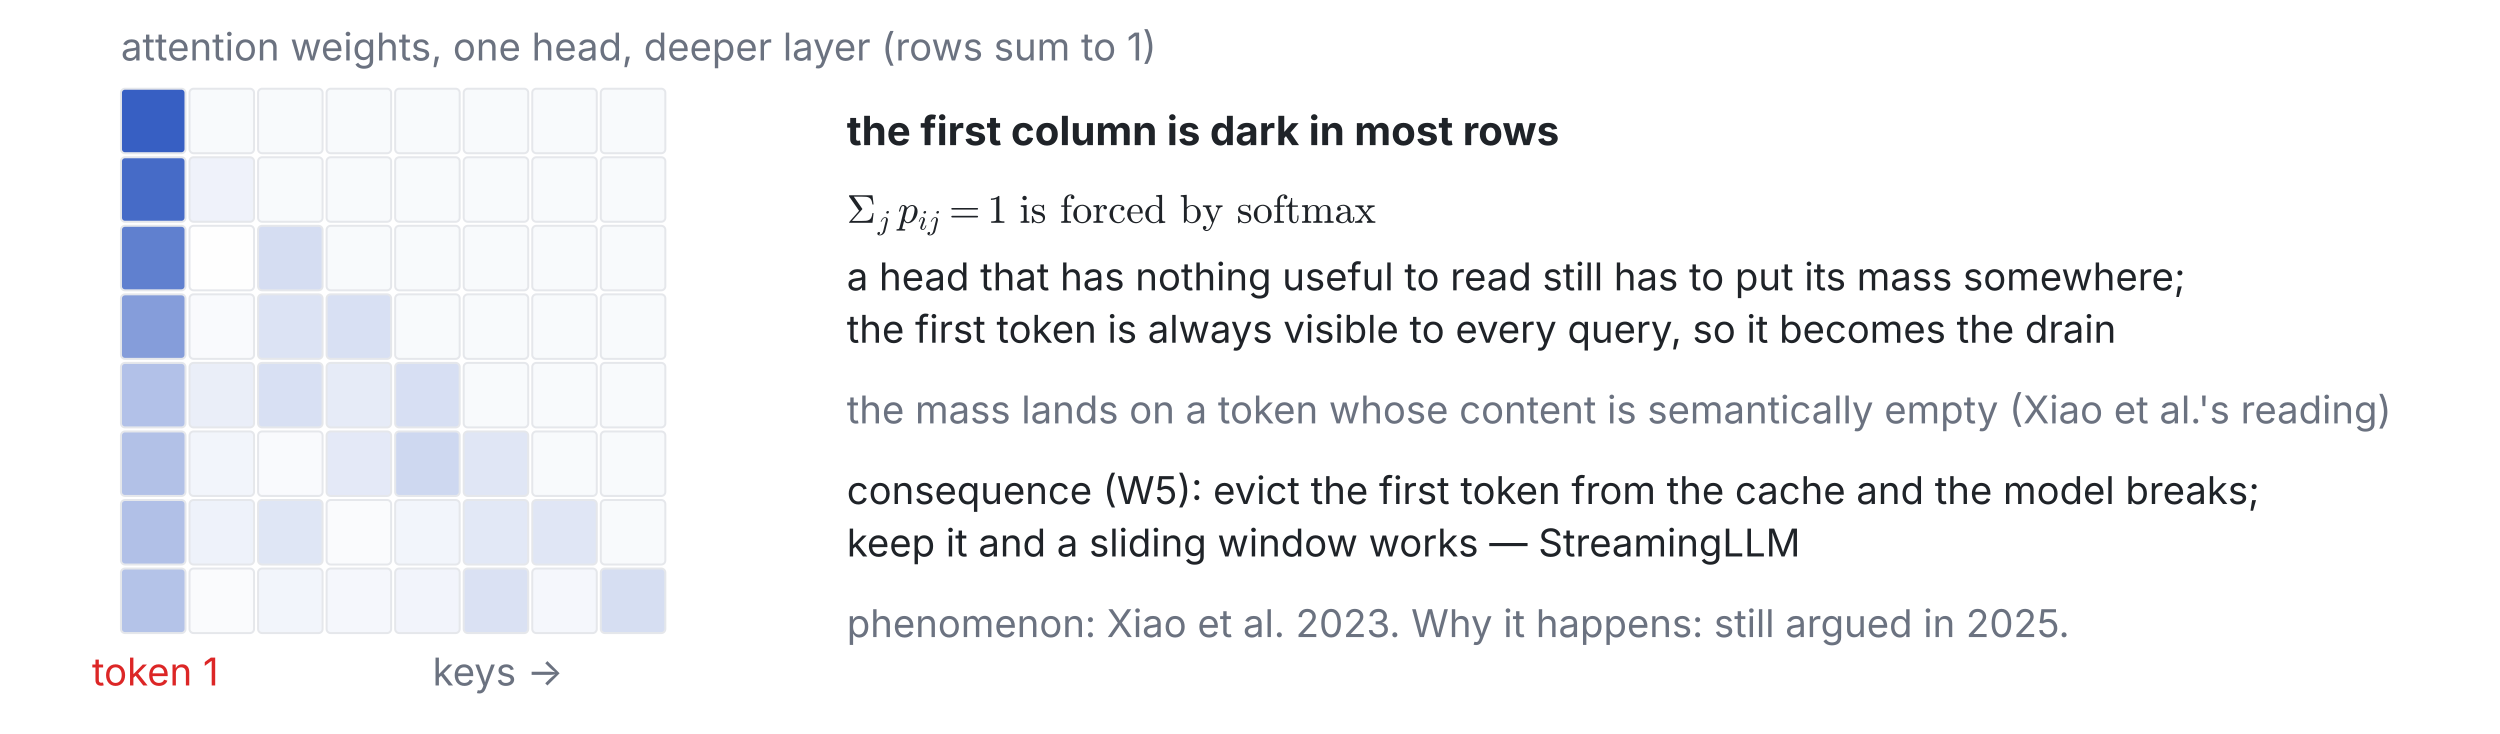
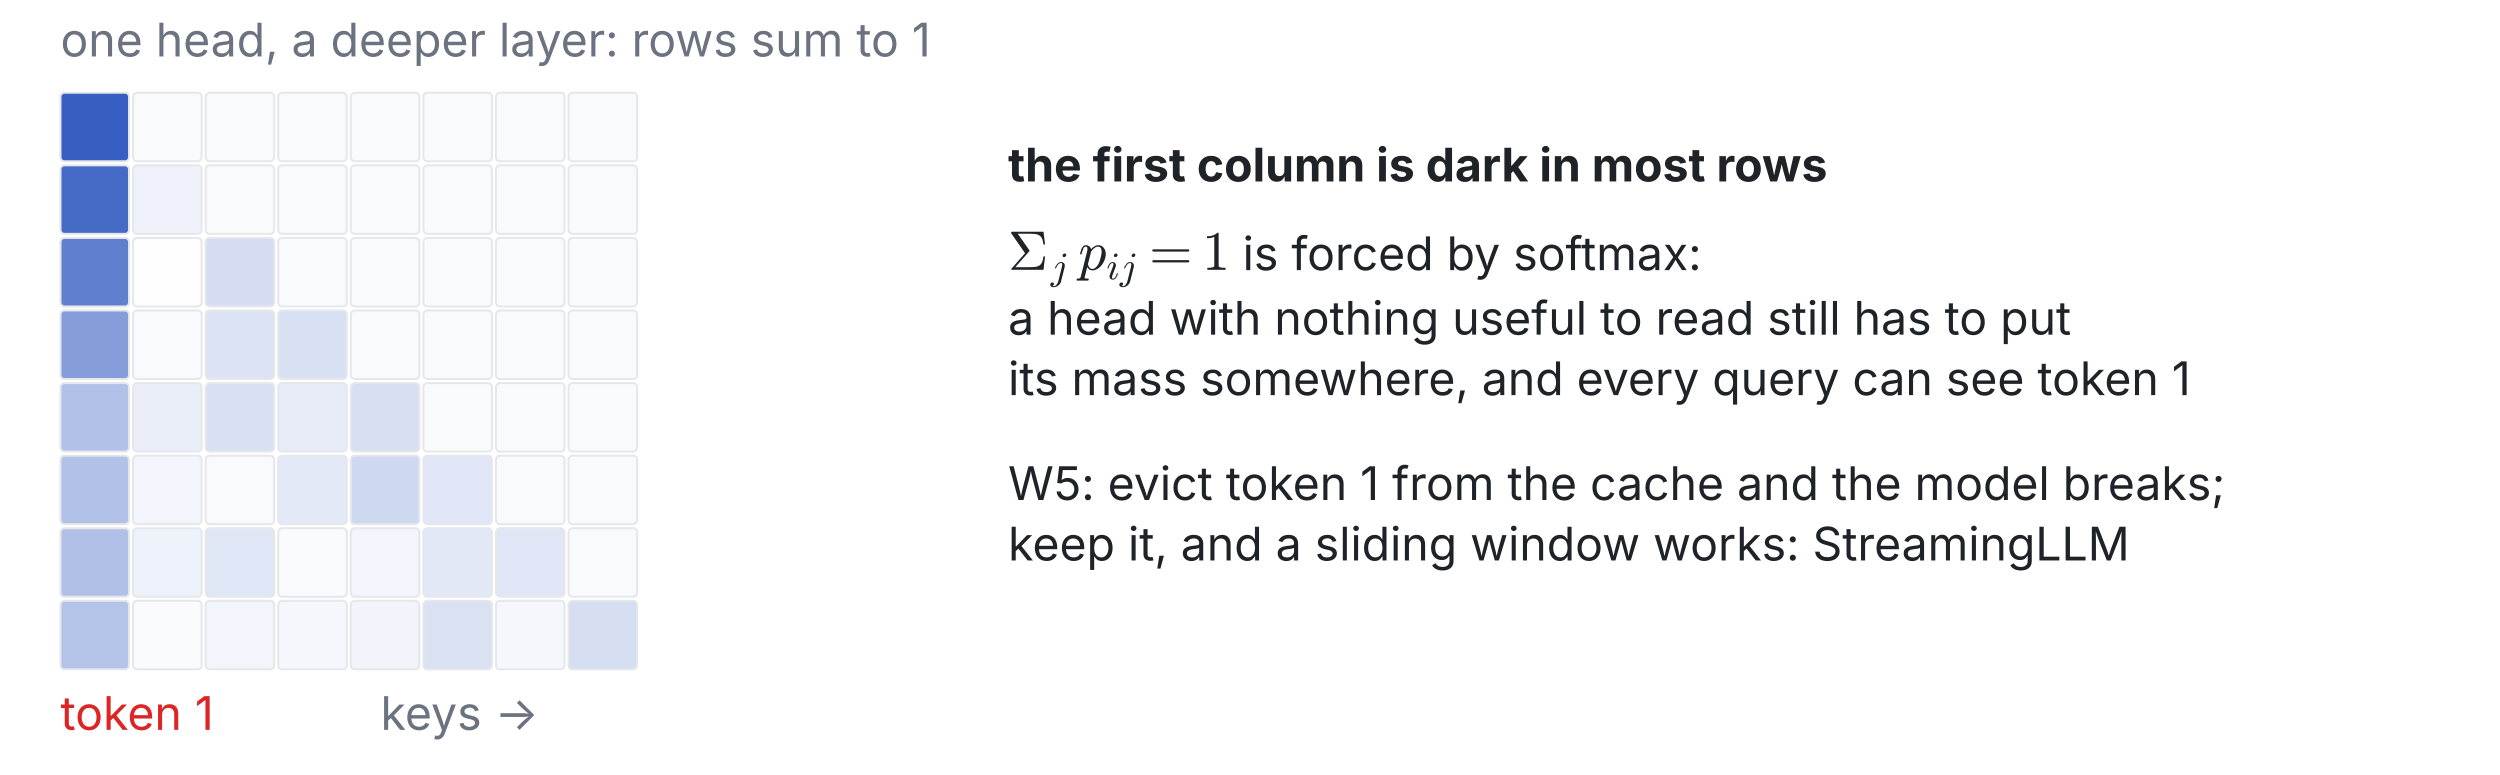
- <svg xmlns="http://www.w3.org/2000/svg" xmlns:xlink="http://www.w3.org/1999/xlink" viewBox="0 0 1240 364" width="100%" font-family="-apple-system,BlinkMacSystemFont,Segoe UI,Helvetica Neue,PingFang TC,Noto Sans TC,sans-serif">
+ <svg xmlns="http://www.w3.org/2000/svg" xmlns:xlink="http://www.w3.org/1999/xlink" viewBox="0 0 1240 384" width="100%" font-family="-apple-system,BlinkMacSystemFont,Segoe UI,Helvetica Neue,PingFang TC,Noto Sans TC,sans-serif">
  <defs>
    <marker id="ah-sink" viewBox="0 0 10 10" refX="9" refY="5" markerWidth="7" markerHeight="7" orient="auto-start-reverse">
      <path d="M0,0 L10,5 L0,10 z" fill="#6b7280" />
    </marker>
  </defs>
-   <text x="60" y="30" font-size="19" fill="#6b7280" text-anchor="start" font-weight="400">attention weights, one head, deeper layer (rows sum to 1)</text>
-   <rect x="60" y="44" width="32" height="32" rx="2" fill="rgb(55,95,195)" stroke="#e5e7eb" stroke-width="1" />
-   <rect x="94" y="44" width="32" height="32" rx="2" fill="#f8fafc" stroke="#e5e7eb" stroke-width="1" />
-   <rect x="128" y="44" width="32" height="32" rx="2" fill="#f8fafc" stroke="#e5e7eb" stroke-width="1" />
-   <rect x="162" y="44" width="32" height="32" rx="2" fill="#f8fafc" stroke="#e5e7eb" stroke-width="1" />
-   <rect x="196" y="44" width="32" height="32" rx="2" fill="#f8fafc" stroke="#e5e7eb" stroke-width="1" />
-   <rect x="230" y="44" width="32" height="32" rx="2" fill="#f8fafc" stroke="#e5e7eb" stroke-width="1" />
-   <rect x="264" y="44" width="32" height="32" rx="2" fill="#f8fafc" stroke="#e5e7eb" stroke-width="1" />
-   <rect x="298" y="44" width="32" height="32" rx="2" fill="#f8fafc" stroke="#e5e7eb" stroke-width="1" />
-   <rect x="60" y="78" width="32" height="32" rx="2" fill="rgb(70,107,199)" stroke="#e5e7eb" stroke-width="1" />
-   <rect x="94" y="78" width="32" height="32" rx="2" fill="rgb(239,242,250)" stroke="#e5e7eb" stroke-width="1" />
-   <rect x="128" y="78" width="32" height="32" rx="2" fill="#f8fafc" stroke="#e5e7eb" stroke-width="1" />
-   <rect x="162" y="78" width="32" height="32" rx="2" fill="#f8fafc" stroke="#e5e7eb" stroke-width="1" />
-   <rect x="196" y="78" width="32" height="32" rx="2" fill="#f8fafc" stroke="#e5e7eb" stroke-width="1" />
-   <rect x="230" y="78" width="32" height="32" rx="2" fill="#f8fafc" stroke="#e5e7eb" stroke-width="1" />
-   <rect x="264" y="78" width="32" height="32" rx="2" fill="#f8fafc" stroke="#e5e7eb" stroke-width="1" />
-   <rect x="298" y="78" width="32" height="32" rx="2" fill="#f8fafc" stroke="#e5e7eb" stroke-width="1" />
-   <rect x="60" y="112" width="32" height="32" rx="2" fill="rgb(96,128,207)" stroke="#e5e7eb" stroke-width="1" />
-   <rect x="94" y="112" width="32" height="32" rx="2" fill="rgb(254,254,254)" stroke="#e5e7eb" stroke-width="1" />
-   <rect x="128" y="112" width="32" height="32" rx="2" fill="rgb(213,221,242)" stroke="#e5e7eb" stroke-width="1" />
-   <rect x="162" y="112" width="32" height="32" rx="2" fill="#f8fafc" stroke="#e5e7eb" stroke-width="1" />
-   <rect x="196" y="112" width="32" height="32" rx="2" fill="#f8fafc" stroke="#e5e7eb" stroke-width="1" />
-   <rect x="230" y="112" width="32" height="32" rx="2" fill="#f8fafc" stroke="#e5e7eb" stroke-width="1" />
-   <rect x="264" y="112" width="32" height="32" rx="2" fill="#f8fafc" stroke="#e5e7eb" stroke-width="1" />
-   <rect x="298" y="112" width="32" height="32" rx="2" fill="#f8fafc" stroke="#e5e7eb" stroke-width="1" />
-   <rect x="60" y="146" width="32" height="32" rx="2" fill="rgb(133,157,218)" stroke="#e5e7eb" stroke-width="1" />
-   <rect x="94" y="146" width="32" height="32" rx="2" fill="rgb(249,250,253)" stroke="#e5e7eb" stroke-width="1" />
-   <rect x="128" y="146" width="32" height="32" rx="2" fill="rgb(220,227,244)" stroke="#e5e7eb" stroke-width="1" />
-   <rect x="162" y="146" width="32" height="32" rx="2" fill="rgb(216,224,243)" stroke="#e5e7eb" stroke-width="1" />
-   <rect x="196" y="146" width="32" height="32" rx="2" fill="#f8fafc" stroke="#e5e7eb" stroke-width="1" />
-   <rect x="230" y="146" width="32" height="32" rx="2" fill="#f8fafc" stroke="#e5e7eb" stroke-width="1" />
-   <rect x="264" y="146" width="32" height="32" rx="2" fill="#f8fafc" stroke="#e5e7eb" stroke-width="1" />
-   <rect x="298" y="146" width="32" height="32" rx="2" fill="#f8fafc" stroke="#e5e7eb" stroke-width="1" />
-   <rect x="60" y="180" width="32" height="32" rx="2" fill="rgb(178,193,232)" stroke="#e5e7eb" stroke-width="1" />
-   <rect x="94" y="180" width="32" height="32" rx="2" fill="rgb(234,238,248)" stroke="#e5e7eb" stroke-width="1" />
-   <rect x="128" y="180" width="32" height="32" rx="2" fill="rgb(216,224,243)" stroke="#e5e7eb" stroke-width="1" />
-   <rect x="162" y="180" width="32" height="32" rx="2" fill="rgb(230,235,247)" stroke="#e5e7eb" stroke-width="1" />
-   <rect x="196" y="180" width="32" height="32" rx="2" fill="rgb(215,223,243)" stroke="#e5e7eb" stroke-width="1" />
-   <rect x="230" y="180" width="32" height="32" rx="2" fill="#f8fafc" stroke="#e5e7eb" stroke-width="1" />
-   <rect x="264" y="180" width="32" height="32" rx="2" fill="#f8fafc" stroke="#e5e7eb" stroke-width="1" />
-   <rect x="298" y="180" width="32" height="32" rx="2" fill="#f8fafc" stroke="#e5e7eb" stroke-width="1" />
-   <rect x="60" y="214" width="32" height="32" rx="2" fill="rgb(178,193,231)" stroke="#e5e7eb" stroke-width="1" />
-   <rect x="94" y="214" width="32" height="32" rx="2" fill="rgb(242,245,251)" stroke="#e5e7eb" stroke-width="1" />
-   <rect x="128" y="214" width="32" height="32" rx="2" fill="rgb(249,250,253)" stroke="#e5e7eb" stroke-width="1" />
-   <rect x="162" y="214" width="32" height="32" rx="2" fill="rgb(228,233,247)" stroke="#e5e7eb" stroke-width="1" />
-   <rect x="196" y="214" width="32" height="32" rx="2" fill="rgb(206,216,240)" stroke="#e5e7eb" stroke-width="1" />
-   <rect x="230" y="214" width="32" height="32" rx="2" fill="rgb(224,230,245)" stroke="#e5e7eb" stroke-width="1" />
-   <rect x="264" y="214" width="32" height="32" rx="2" fill="#f8fafc" stroke="#e5e7eb" stroke-width="1" />
-   <rect x="298" y="214" width="32" height="32" rx="2" fill="#f8fafc" stroke="#e5e7eb" stroke-width="1" />
-   <rect x="60" y="248" width="32" height="32" rx="2" fill="rgb(177,192,231)" stroke="#e5e7eb" stroke-width="1" />
-   <rect x="94" y="248" width="32" height="32" rx="2" fill="rgb(238,242,250)" stroke="#e5e7eb" stroke-width="1" />
-   <rect x="128" y="248" width="32" height="32" rx="2" fill="rgb(223,230,245)" stroke="#e5e7eb" stroke-width="1" />
-   <rect x="162" y="248" width="32" height="32" rx="2" fill="rgb(250,251,253)" stroke="#e5e7eb" stroke-width="1" />
-   <rect x="196" y="248" width="32" height="32" rx="2" fill="rgb(242,245,251)" stroke="#e5e7eb" stroke-width="1" />
-   <rect x="230" y="248" width="32" height="32" rx="2" fill="rgb(226,232,246)" stroke="#e5e7eb" stroke-width="1" />
-   <rect x="264" y="248" width="32" height="32" rx="2" fill="rgb(224,230,245)" stroke="#e5e7eb" stroke-width="1" />
-   <rect x="298" y="248" width="32" height="32" rx="2" fill="#f8fafc" stroke="#e5e7eb" stroke-width="1" />
-   <rect x="60" y="282" width="32" height="32" rx="2" fill="rgb(180,195,232)" stroke="#e5e7eb" stroke-width="1" />
-   <rect x="94" y="282" width="32" height="32" rx="2" fill="rgb(250,251,253)" stroke="#e5e7eb" stroke-width="1" />
-   <rect x="128" y="282" width="32" height="32" rx="2" fill="rgb(242,245,251)" stroke="#e5e7eb" stroke-width="1" />
-   <rect x="162" y="282" width="32" height="32" rx="2" fill="rgb(245,247,252)" stroke="#e5e7eb" stroke-width="1" />
-   <rect x="196" y="282" width="32" height="32" rx="2" fill="rgb(242,244,251)" stroke="#e5e7eb" stroke-width="1" />
-   <rect x="230" y="282" width="32" height="32" rx="2" fill="rgb(218,225,243)" stroke="#e5e7eb" stroke-width="1" />
-   <rect x="264" y="282" width="32" height="32" rx="2" fill="rgb(245,247,252)" stroke="#e5e7eb" stroke-width="1" />
-   <rect x="298" y="282" width="32" height="32" rx="2" fill="rgb(214,222,242)" stroke="#e5e7eb" stroke-width="1" />
-   <text x="77" y="340" font-size="19" fill="#dc2626" text-anchor="middle" font-weight="400">token 1</text>
-   <text x="247" y="340" font-size="19" fill="#6b7280" text-anchor="middle" font-weight="400">keys →</text>
-   <text x="420" y="72" font-size="20" fill="#1f2328" text-anchor="start" font-weight="700">the first column is dark in most rows</text>
-   <svg x="420" y="96.4" width="262.4" height="20.6" viewBox="0 0 262.4 20.6">
+   <text x="30" y="28" font-size="23" fill="#6b7280" text-anchor="start" font-weight="400">one head, a deeper layer: rows sum to 1</text>
+   <rect x="30" y="46" width="34" height="34" rx="2" fill="rgb(55,95,195)" stroke="#e5e7eb" stroke-width="1" />
+   <rect x="66" y="46" width="34" height="34" rx="2" fill="#f8fafc" stroke="#e5e7eb" stroke-width="1" />
+   <rect x="102" y="46" width="34" height="34" rx="2" fill="#f8fafc" stroke="#e5e7eb" stroke-width="1" />
+   <rect x="138" y="46" width="34" height="34" rx="2" fill="#f8fafc" stroke="#e5e7eb" stroke-width="1" />
+   <rect x="174" y="46" width="34" height="34" rx="2" fill="#f8fafc" stroke="#e5e7eb" stroke-width="1" />
+   <rect x="210" y="46" width="34" height="34" rx="2" fill="#f8fafc" stroke="#e5e7eb" stroke-width="1" />
+   <rect x="246" y="46" width="34" height="34" rx="2" fill="#f8fafc" stroke="#e5e7eb" stroke-width="1" />
+   <rect x="282" y="46" width="34" height="34" rx="2" fill="#f8fafc" stroke="#e5e7eb" stroke-width="1" />
+   <rect x="30" y="82" width="34" height="34" rx="2" fill="rgb(70,107,199)" stroke="#e5e7eb" stroke-width="1" />
+   <rect x="66" y="82" width="34" height="34" rx="2" fill="rgb(239,242,250)" stroke="#e5e7eb" stroke-width="1" />
+   <rect x="102" y="82" width="34" height="34" rx="2" fill="#f8fafc" stroke="#e5e7eb" stroke-width="1" />
+   <rect x="138" y="82" width="34" height="34" rx="2" fill="#f8fafc" stroke="#e5e7eb" stroke-width="1" />
+   <rect x="174" y="82" width="34" height="34" rx="2" fill="#f8fafc" stroke="#e5e7eb" stroke-width="1" />
+   <rect x="210" y="82" width="34" height="34" rx="2" fill="#f8fafc" stroke="#e5e7eb" stroke-width="1" />
+   <rect x="246" y="82" width="34" height="34" rx="2" fill="#f8fafc" stroke="#e5e7eb" stroke-width="1" />
+   <rect x="282" y="82" width="34" height="34" rx="2" fill="#f8fafc" stroke="#e5e7eb" stroke-width="1" />
+   <rect x="30" y="118" width="34" height="34" rx="2" fill="rgb(96,128,207)" stroke="#e5e7eb" stroke-width="1" />
+   <rect x="66" y="118" width="34" height="34" rx="2" fill="rgb(254,254,254)" stroke="#e5e7eb" stroke-width="1" />
+   <rect x="102" y="118" width="34" height="34" rx="2" fill="rgb(213,221,242)" stroke="#e5e7eb" stroke-width="1" />
+   <rect x="138" y="118" width="34" height="34" rx="2" fill="#f8fafc" stroke="#e5e7eb" stroke-width="1" />
+   <rect x="174" y="118" width="34" height="34" rx="2" fill="#f8fafc" stroke="#e5e7eb" stroke-width="1" />
+   <rect x="210" y="118" width="34" height="34" rx="2" fill="#f8fafc" stroke="#e5e7eb" stroke-width="1" />
+   <rect x="246" y="118" width="34" height="34" rx="2" fill="#f8fafc" stroke="#e5e7eb" stroke-width="1" />
+   <rect x="282" y="118" width="34" height="34" rx="2" fill="#f8fafc" stroke="#e5e7eb" stroke-width="1" />
+   <rect x="30" y="154" width="34" height="34" rx="2" fill="rgb(133,157,218)" stroke="#e5e7eb" stroke-width="1" />
+   <rect x="66" y="154" width="34" height="34" rx="2" fill="rgb(249,250,253)" stroke="#e5e7eb" stroke-width="1" />
+   <rect x="102" y="154" width="34" height="34" rx="2" fill="rgb(220,227,244)" stroke="#e5e7eb" stroke-width="1" />
+   <rect x="138" y="154" width="34" height="34" rx="2" fill="rgb(216,224,243)" stroke="#e5e7eb" stroke-width="1" />
+   <rect x="174" y="154" width="34" height="34" rx="2" fill="#f8fafc" stroke="#e5e7eb" stroke-width="1" />
+   <rect x="210" y="154" width="34" height="34" rx="2" fill="#f8fafc" stroke="#e5e7eb" stroke-width="1" />
+   <rect x="246" y="154" width="34" height="34" rx="2" fill="#f8fafc" stroke="#e5e7eb" stroke-width="1" />
+   <rect x="282" y="154" width="34" height="34" rx="2" fill="#f8fafc" stroke="#e5e7eb" stroke-width="1" />
+   <rect x="30" y="190" width="34" height="34" rx="2" fill="rgb(178,193,232)" stroke="#e5e7eb" stroke-width="1" />
+   <rect x="66" y="190" width="34" height="34" rx="2" fill="rgb(234,238,248)" stroke="#e5e7eb" stroke-width="1" />
+   <rect x="102" y="190" width="34" height="34" rx="2" fill="rgb(216,224,243)" stroke="#e5e7eb" stroke-width="1" />
+   <rect x="138" y="190" width="34" height="34" rx="2" fill="rgb(230,235,247)" stroke="#e5e7eb" stroke-width="1" />
+   <rect x="174" y="190" width="34" height="34" rx="2" fill="rgb(215,223,243)" stroke="#e5e7eb" stroke-width="1" />
+   <rect x="210" y="190" width="34" height="34" rx="2" fill="#f8fafc" stroke="#e5e7eb" stroke-width="1" />
+   <rect x="246" y="190" width="34" height="34" rx="2" fill="#f8fafc" stroke="#e5e7eb" stroke-width="1" />
+   <rect x="282" y="190" width="34" height="34" rx="2" fill="#f8fafc" stroke="#e5e7eb" stroke-width="1" />
+   <rect x="30" y="226" width="34" height="34" rx="2" fill="rgb(178,193,231)" stroke="#e5e7eb" stroke-width="1" />
+   <rect x="66" y="226" width="34" height="34" rx="2" fill="rgb(242,245,251)" stroke="#e5e7eb" stroke-width="1" />
+   <rect x="102" y="226" width="34" height="34" rx="2" fill="rgb(249,250,253)" stroke="#e5e7eb" stroke-width="1" />
+   <rect x="138" y="226" width="34" height="34" rx="2" fill="rgb(228,233,247)" stroke="#e5e7eb" stroke-width="1" />
+   <rect x="174" y="226" width="34" height="34" rx="2" fill="rgb(206,216,240)" stroke="#e5e7eb" stroke-width="1" />
+   <rect x="210" y="226" width="34" height="34" rx="2" fill="rgb(224,230,245)" stroke="#e5e7eb" stroke-width="1" />
+   <rect x="246" y="226" width="34" height="34" rx="2" fill="#f8fafc" stroke="#e5e7eb" stroke-width="1" />
+   <rect x="282" y="226" width="34" height="34" rx="2" fill="#f8fafc" stroke="#e5e7eb" stroke-width="1" />
+   <rect x="30" y="262" width="34" height="34" rx="2" fill="rgb(177,192,231)" stroke="#e5e7eb" stroke-width="1" />
+   <rect x="66" y="262" width="34" height="34" rx="2" fill="rgb(238,242,250)" stroke="#e5e7eb" stroke-width="1" />
+   <rect x="102" y="262" width="34" height="34" rx="2" fill="rgb(223,230,245)" stroke="#e5e7eb" stroke-width="1" />
+   <rect x="138" y="262" width="34" height="34" rx="2" fill="rgb(250,251,253)" stroke="#e5e7eb" stroke-width="1" />
+   <rect x="174" y="262" width="34" height="34" rx="2" fill="rgb(242,245,251)" stroke="#e5e7eb" stroke-width="1" />
+   <rect x="210" y="262" width="34" height="34" rx="2" fill="rgb(226,232,246)" stroke="#e5e7eb" stroke-width="1" />
+   <rect x="246" y="262" width="34" height="34" rx="2" fill="rgb(224,230,245)" stroke="#e5e7eb" stroke-width="1" />
+   <rect x="282" y="262" width="34" height="34" rx="2" fill="#f8fafc" stroke="#e5e7eb" stroke-width="1" />
+   <rect x="30" y="298" width="34" height="34" rx="2" fill="rgb(180,195,232)" stroke="#e5e7eb" stroke-width="1" />
+   <rect x="66" y="298" width="34" height="34" rx="2" fill="rgb(250,251,253)" stroke="#e5e7eb" stroke-width="1" />
+   <rect x="102" y="298" width="34" height="34" rx="2" fill="rgb(242,245,251)" stroke="#e5e7eb" stroke-width="1" />
+   <rect x="138" y="298" width="34" height="34" rx="2" fill="rgb(245,247,252)" stroke="#e5e7eb" stroke-width="1" />
+   <rect x="174" y="298" width="34" height="34" rx="2" fill="rgb(242,244,251)" stroke="#e5e7eb" stroke-width="1" />
+   <rect x="210" y="298" width="34" height="34" rx="2" fill="rgb(218,225,243)" stroke="#e5e7eb" stroke-width="1" />
+   <rect x="246" y="298" width="34" height="34" rx="2" fill="rgb(245,247,252)" stroke="#e5e7eb" stroke-width="1" />
+   <rect x="282" y="298" width="34" height="34" rx="2" fill="rgb(214,222,242)" stroke="#e5e7eb" stroke-width="1" />
+   <text x="30" y="362" font-size="23" fill="#dc2626" text-anchor="start" font-weight="400">token 1</text>
+   <text x="228" y="362" font-size="23" fill="#6b7280" text-anchor="middle" font-weight="400">keys →</text>
+   <text x="500" y="90" font-size="23" fill="#1f2328" text-anchor="start" font-weight="700">the first column is dark in most rows</text>
+   <svg x="500" y="114.956" width="110.124" height="27.876" viewBox="0 0 110.124 27.876">
    <defs>
      <style type="text/css">*{stroke-linejoin: round; stroke-linecap: butt}</style>
    </defs>
-     <g id="t165-figure_1">
-       <g id="t165-patch_1">
-         <path d="M 0 20.6  L 262.4 20.6  L 262.4 -0  L 0 -0  L 0 20.6  z " style="fill: none" />
+     <g id="t176-figure_1">
+       <g id="t176-patch_1">
+         <path d="M 0 27.876  L 110.124 27.876  L 110.124 0  L 0 0  L 0 27.876  z " style="fill: none" />
      </g>
-       <g id="t165-text_1">
-         <g style="fill: #1f2328" transform="translate(0 14.2) scale(0.2 -0.2)">
+       <g id="t176-text_1">
+         <g style="fill: #1f2328" transform="translate(0 19.044) scale(0.276 -0.276)">
          <defs>
-             <path id="t165-Cmr10-a7" d="M 422 0  Q 359 0 359 72  Q 359 97 378 116  L 1953 1906  L 378 4172  Q 359 4191 359 4206  L 359 4313  Q 359 4331 379 4351  Q 400 4372 422 4372  L 4078 4372  L 4256 2906  L 4072 2906  Q 4016 3363 3889 3614  Q 3763 3866 3555 3981  Q 3347 4097 3083 4122  Q 2819 4147 2309 4147  L 1119 4147  L 2456 2234  Q 2472 2188 2472 2188  Q 2472 2150 2456 2144  L 831 294  L 2291 294  Q 2800 294 3067 319  Q 3334 344 3546 458  Q 3759 572 3889 830  Q 4019 1088 4072 1538  L 4256 1538  L 4078 0  L 422 0  z " transform="scale(0.015625)" />
-             <path id="t165-Cmmi10-6a" d="M -84 -909  Q -84 -753 23 -639  Q 131 -525 288 -525  Q 391 -525 461 -589  Q 531 -653 531 -756  Q 531 -878 454 -976  Q 378 -1075 263 -1106  Q 375 -1147 488 -1147  Q 759 -1147 959 -895  Q 1159 -644 1241 -331  L 1844 2075  Q 1888 2259 1888 2388  Q 1888 2663 1697 2663  Q 1416 2663 1205 2408  Q 994 2153 863 1819  Q 850 1778 813 1778  L 738 1778  Q 684 1778 684 1838  L 684 1856  Q 828 2241 1093 2534  Q 1359 2828 1709 2828  Q 1975 2828 2145 2662  Q 2316 2497 2316 2241  Q 2316 2150 2297 2059  L 1691 -372  Q 1625 -631 1440 -847  Q 1256 -1063 1000 -1188  Q 744 -1313 475 -1313  Q 259 -1313 87 -1209  Q -84 -1106 -84 -909  z M 1941 3878  Q 1941 4019 2050 4125  Q 2159 4231 2297 4231  Q 2406 4231 2476 4164  Q 2547 4097 2547 3994  Q 2547 3850 2433 3742  Q 2319 3634 2181 3634  Q 2078 3634 2009 3706  Q 1941 3778 1941 3878  z " transform="scale(0.015625)" />
-             <path id="t165-Cmmi10-70" d="M -159 -1241  Q -219 -1241 -219 -1159  Q -197 -1019 -134 -1019  Q 66 -1019 145 -983  Q 225 -947 269 -800  L 991 2081  Q 1038 2200 1038 2388  Q 1038 2663 850 2663  Q 650 2663 553 2423  Q 456 2184 366 1819  Q 366 1778 313 1778  L 238 1778  Q 222 1778 203 1801  Q 184 1825 184 1844  Q 253 2122 317 2315  Q 381 2509 517 2668  Q 653 2828 856 2828  Q 1075 2828 1240 2704  Q 1406 2581 1453 2369  Q 1628 2572 1840 2700  Q 2053 2828 2278 2828  Q 2547 2828 2745 2684  Q 2944 2541 3044 2308  Q 3144 2075 3144 1806  Q 3144 1394 2933 953  Q 2722 513 2361 220  Q 2000 -72 1588 -72  Q 1400 -72 1248 34  Q 1097 141 1013 313  L 722 -825  Q 706 -919 703 -934  Q 703 -1019 1125 -1019  Q 1191 -1019 1191 -1100  Q 1169 -1184 1155 -1212  Q 1141 -1241 1081 -1241  L -159 -1241  z M 1594 97  Q 1816 97 2006 280  Q 2197 463 2316 691  Q 2403 863 2479 1111  Q 2556 1359 2612 1640  Q 2669 1922 2669 2088  Q 2669 2234 2630 2362  Q 2591 2491 2502 2577  Q 2413 2663 2266 2663  Q 2031 2663 1823 2495  Q 1616 2328 1447 2081  L 1447 2059  L 1094 647  Q 1138 419 1263 258  Q 1388 97 1594 97  z " transform="scale(0.015625)" />
-             <path id="t165-Cmmi10-69" d="M 500 459  Q 500 578 550 709  L 1069 2088  Q 1153 2322 1153 2472  Q 1153 2663 1013 2663  Q 759 2663 595 2402  Q 431 2141 353 1819  Q 341 1778 300 1778  L 225 1778  Q 172 1778 172 1838  L 172 1856  Q 275 2238 487 2533  Q 700 2828 1025 2828  Q 1253 2828 1411 2678  Q 1569 2528 1569 2297  Q 1569 2178 1516 2047  L 997 672  Q 909 459 909 288  Q 909 97 1056 97  Q 1306 97 1473 364  Q 1641 631 1709 941  Q 1722 978 1759 978  L 1838 978  Q 1863 978 1878 961  Q 1894 944 1894 922  Q 1894 916 1888 903  Q 1800 541 1583 234  Q 1366 -72 1044 -72  Q 819 -72 659 83  Q 500 238 500 459  z M 1222 3878  Q 1222 4013 1334 4122  Q 1447 4231 1581 4231  Q 1691 4231 1761 4164  Q 1831 4097 1831 3994  Q 1831 3850 1717 3742  Q 1603 3634 1466 3634  Q 1363 3634 1292 3704  Q 1222 3775 1222 3878  z " transform="scale(0.015625)" />
-             <path id="t165-Cmr10-3d" d="M 481 850  Q 428 850 393 890  Q 359 931 359 978  Q 359 1031 393 1068  Q 428 1106 481 1106  L 4500 1106  Q 4547 1106 4581 1068  Q 4616 1031 4616 978  Q 4616 931 4581 890  Q 4547 850 4500 850  L 481 850  z M 481 2094  Q 428 2094 393 2131  Q 359 2169 359 2222  Q 359 2269 393 2309  Q 428 2350 481 2350  L 4500 2350  Q 4547 2350 4581 2309  Q 4616 2269 4616 2222  Q 4616 2169 4581 2131  Q 4547 2094 4500 2094  L 481 2094  z " transform="scale(0.015625)" />
-             <path id="t165-Cmr10-31" d="M 594 0  L 594 225  Q 1394 225 1394 428  L 1394 3788  Q 1063 3628 556 3628  L 556 3853  Q 1341 3853 1741 4263  L 1831 4263  Q 1853 4263 1873 4245  Q 1894 4228 1894 4206  L 1894 428  Q 1894 225 2694 225  L 2694 0  L 594 0  z " transform="scale(0.015625)" />
-             <path id="t165-Cmr10-69" d="M 197 0  L 197 225  Q 416 225 556 259  Q 697 294 697 428  L 697 2175  Q 697 2422 601 2478  Q 506 2534 225 2534  L 225 2759  L 1147 2828  L 1147 428  Q 1147 294 1269 259  Q 1391 225 1594 225  L 1594 0  L 197 0  z M 469 3928  Q 469 4069 575 4175  Q 681 4281 819 4281  Q 909 4281 993 4234  Q 1078 4188 1125 4103  Q 1172 4019 1172 3928  Q 1172 3791 1065 3684  Q 959 3578 819 3578  Q 681 3578 575 3684  Q 469 3791 469 3928  z " transform="scale(0.015625)" />
-             <path id="t165-Cmr10-73" d="M 213 -19  L 213 1025  Q 213 1075 269 1075  L 347 1075  Q 384 1075 397 1025  Q 575 97 1259 97  Q 1563 97 1767 234  Q 1972 372 1972 659  Q 1972 866 1812 1011  Q 1653 1156 1434 1209  L 1006 1294  Q 791 1341 614 1437  Q 438 1534 325 1695  Q 213 1856 213 2069  Q 213 2350 361 2529  Q 509 2709 746 2789  Q 984 2869 1259 2869  Q 1588 2869 1831 2694  L 2016 2853  Q 2016 2869 2047 2869  L 2094 2869  Q 2113 2869 2128 2851  Q 2144 2834 2144 2816  L 2144 1978  Q 2144 1919 2094 1919  L 2016 1919  Q 1959 1919 1959 1978  Q 1959 2313 1773 2516  Q 1588 2719 1253 2719  Q 966 2719 755 2612  Q 544 2506 544 2247  Q 544 2069 695 1955  Q 847 1841 1050 1791  L 1484 1709  Q 1703 1659 1892 1540  Q 2081 1422 2192 1240  Q 2303 1059 2303 831  Q 2303 600 2223 429  Q 2144 259 2001 146  Q 1859 34 1665 -19  Q 1472 -72 1259 -72  Q 859 -72 575 197  L 341 -56  Q 341 -72 306 -72  L 269 -72  Q 213 -72 213 -19  z " transform="scale(0.015625)" />
-             <path id="t165-Cmr10-20" transform="scale(0.015625)" />
-             <path id="t165-Cmr10-66" d="M 206 0  L 206 225  Q 422 225 562 259  Q 703 294 703 428  L 703 2534  L 213 2534  L 213 2759  L 703 2759  L 703 3525  Q 703 3731 789 3911  Q 875 4091 1020 4225  Q 1166 4359 1355 4436  Q 1544 4513 1747 4513  Q 1963 4513 2136 4384  Q 2309 4256 2309 4044  Q 2309 3922 2226 3839  Q 2144 3756 2022 3756  Q 1900 3756 1814 3839  Q 1728 3922 1728 4044  Q 1728 4244 1900 4313  Q 1797 4347 1716 4347  Q 1528 4347 1395 4214  Q 1263 4081 1197 3890  Q 1131 3700 1131 3513  L 1131 2759  L 1869 2759  L 1869 2534  L 1153 2534  L 1153 428  Q 1153 297 1340 261  Q 1528 225 1772 225  L 1772 0  L 206 0  z " transform="scale(0.015625)" />
-             <path id="t165-Cmr10-6f" d="M 1600 -72  Q 1216 -72 887 123  Q 559 319 368 647  Q 178 975 178 1363  Q 178 1656 283 1928  Q 388 2200 583 2414  Q 778 2628 1037 2748  Q 1297 2869 1600 2869  Q 1994 2869 2317 2661  Q 2641 2453 2828 2104  Q 3016 1756 3016 1363  Q 3016 978 2825 648  Q 2634 319 2307 123  Q 1981 -72 1600 -72  z M 1600 116  Q 2113 116 2284 487  Q 2456 859 2456 1434  Q 2456 1756 2422 1967  Q 2388 2178 2272 2350  Q 2200 2456 2089 2536  Q 1978 2616 1854 2658  Q 1731 2700 1600 2700  Q 1400 2700 1220 2609  Q 1041 2519 922 2350  Q 803 2169 770 1951  Q 738 1734 738 1434  Q 738 1075 800 789  Q 863 503 1052 309  Q 1241 116 1600 116  z " transform="scale(0.015625)" />
-             <path id="t165-Cmr10-72" d="M 166 0  L 166 225  Q 384 225 525 259  Q 666 294 666 428  L 666 2175  Q 666 2347 614 2423  Q 563 2500 466 2517  Q 369 2534 166 2534  L 166 2759  L 1081 2828  L 1081 2203  Q 1184 2481 1375 2654  Q 1566 2828 1838 2828  Q 2028 2828 2178 2715  Q 2328 2603 2328 2419  Q 2328 2303 2245 2217  Q 2163 2131 2041 2131  Q 1922 2131 1837 2215  Q 1753 2300 1753 2419  Q 1753 2591 1875 2663  L 1838 2663  Q 1578 2663 1414 2475  Q 1250 2288 1181 2009  Q 1113 1731 1113 1478  L 1113 428  Q 1113 225 1734 225  L 1734 0  L 166 0  z " transform="scale(0.015625)" />
-             <path id="t165-Cmr10-63" d="M 1594 -72  Q 1206 -72 890 129  Q 575 331 394 667  Q 213 1003 213 1381  Q 213 1759 392 2106  Q 572 2453 889 2661  Q 1206 2869 1594 2869  Q 1969 2869 2276 2722  Q 2584 2575 2584 2241  Q 2584 2116 2495 2023  Q 2406 1931 2278 1931  Q 2150 1931 2061 2023  Q 1972 2116 1972 2241  Q 1972 2353 2044 2436  Q 2116 2519 2222 2541  Q 2000 2681 1600 2681  Q 1294 2681 1106 2478  Q 919 2275 844 1975  Q 769 1675 769 1381  Q 769 1072 861 783  Q 953 494 1158 305  Q 1363 116 1672 116  Q 1975 116 2187 302  Q 2400 488 2478 788  Q 2478 825 2528 825  L 2606 825  Q 2625 825 2640 808  Q 2656 791 2656 769  L 2656 750  Q 2559 372 2271 150  Q 1984 -72 1594 -72  z " transform="scale(0.015625)" />
-             <path id="t165-Cmr10-65" d="M 1594 -72  Q 1203 -72 876 133  Q 550 338 364 680  Q 178 1022 178 1403  Q 178 1778 348 2115  Q 519 2453 823 2661  Q 1128 2869 1503 2869  Q 1797 2869 2014 2770  Q 2231 2672 2372 2497  Q 2513 2322 2584 2084  Q 2656 1847 2656 1563  Q 2656 1478 2591 1478  L 738 1478  L 738 1409  Q 738 878 952 497  Q 1166 116 1650 116  Q 1847 116 2014 203  Q 2181 291 2304 447  Q 2428 603 2472 781  Q 2478 803 2495 820  Q 2513 838 2534 838  L 2591 838  Q 2656 838 2656 756  Q 2566 394 2266 161  Q 1966 -72 1594 -72  z M 744 1638  L 2203 1638  Q 2203 1878 2136 2125  Q 2069 2372 1912 2536  Q 1756 2700 1503 2700  Q 1141 2700 942 2361  Q 744 2022 744 1638  z " transform="scale(0.015625)" />
-             <path id="t165-Cmr10-64" d="M 1563 -72  Q 1184 -72 871 133  Q 559 338 386 672  Q 213 1006 213 1381  Q 213 1769 402 2101  Q 591 2434 916 2631  Q 1241 2828 1631 2828  Q 1866 2828 2075 2729  Q 2284 2631 2438 2456  L 2438 3788  Q 2438 3959 2386 4036  Q 2334 4113 2239 4130  Q 2144 4147 1941 4147  L 1941 4372  L 2888 4441  L 2888 581  Q 2888 413 2939 336  Q 2991 259 3086 242  Q 3181 225 3384 225  L 3384 0  L 2419 -72  L 2419 331  Q 2253 141 2025 34  Q 1797 -72 1563 -72  z M 909 556  Q 1019 347 1201 222  Q 1384 97 1600 97  Q 1866 97 2087 250  Q 2309 403 2419 647  L 2419 2181  Q 2344 2322 2230 2433  Q 2116 2544 1973 2603  Q 1831 2663 1672 2663  Q 1338 2663 1134 2473  Q 931 2284 850 1990  Q 769 1697 769 1375  Q 769 1119 795 928  Q 822 738 909 556  z " transform="scale(0.015625)" />
-             <path id="t165-Cmr10-62" d="M 666 0  L 666 3788  Q 666 3959 614 4036  Q 563 4113 466 4130  Q 369 4147 166 4147  L 166 4372  L 1113 4441  L 1113 2438  Q 1219 2556 1361 2645  Q 1503 2734 1665 2781  Q 1828 2828 1997 2828  Q 2284 2828 2529 2712  Q 2775 2597 2956 2394  Q 3138 2191 3239 1927  Q 3341 1663 3341 1381  Q 3341 994 3152 659  Q 2963 325 2636 126  Q 2309 -72 1919 -72  Q 1675 -72 1447 53  Q 1219 178 1069 384  L 850 0  L 666 0  z M 1131 628  Q 1238 394 1438 245  Q 1638 97 1881 97  Q 2213 97 2417 287  Q 2622 478 2703 768  Q 2784 1059 2784 1381  Q 2784 1922 2644 2203  Q 2581 2328 2473 2434  Q 2366 2541 2233 2602  Q 2100 2663 1953 2663  Q 1697 2663 1478 2527  Q 1259 2391 1131 2163  L 1131 628  z " transform="scale(0.015625)" />
-             <path id="t165-Cmr10-79" d="M 441 -1050  Q 563 -1147 709 -1147  Q 1113 -1147 1369 -538  L 1588 0  L 628 2350  Q 569 2469 447 2501  Q 325 2534 122 2534  L 122 2759  L 1466 2759  L 1466 2534  Q 1113 2534 1113 2381  Q 1113 2356 1119 2344  L 1831 594  L 2472 2169  Q 2491 2219 2491 2278  Q 2491 2356 2448 2414  Q 2406 2472 2339 2503  Q 2272 2534 2188 2534  L 2188 2759  L 3250 2759  L 3250 2534  Q 3053 2534 2904 2443  Q 2756 2353 2675 2175  L 1569 -538  Q 1481 -744 1364 -917  Q 1247 -1091 1078 -1202  Q 909 -1313 709 -1313  Q 475 -1313 298 -1158  Q 122 -1003 122 -775  Q 122 -656 203 -575  Q 284 -494 403 -494  Q 484 -494 548 -530  Q 613 -566 648 -628  Q 684 -691 684 -775  Q 684 -878 615 -959  Q 547 -1041 441 -1050  z " transform="scale(0.015625)" />
-             <path id="t165-Cmr10-74" d="M 653 769  L 653 2534  L 122 2534  L 122 2700  Q 541 2700 737 3090  Q 934 3481 934 3938  L 1119 3938  L 1119 2759  L 2022 2759  L 2022 2534  L 1119 2534  L 1119 781  Q 1119 516 1208 316  Q 1297 116 1528 116  Q 1747 116 1844 327  Q 1941 538 1941 781  L 1941 1159  L 2125 1159  L 2125 769  Q 2125 569 2051 373  Q 1978 178 1834 53  Q 1691 -72 1484 -72  Q 1100 -72 876 158  Q 653 388 653 769  z " transform="scale(0.015625)" />
-             <path id="t165-Cmr10-6d" d="M 191 0  L 191 225  Q 409 225 550 259  Q 691 294 691 428  L 691 2175  Q 691 2347 639 2423  Q 588 2500 491 2517  Q 394 2534 191 2534  L 191 2759  L 1119 2828  L 1119 2203  Q 1247 2478 1498 2653  Q 1750 2828 2047 2828  Q 2784 2828 2913 2228  Q 3041 2497 3287 2662  Q 3534 2828 3828 2828  Q 4119 2828 4317 2734  Q 4516 2641 4616 2448  Q 4716 2256 4716 1966  L 4716 428  Q 4716 294 4858 259  Q 5000 225 5216 225  L 5216 0  L 3750 0  L 3750 225  Q 3969 225 4109 259  Q 4250 294 4250 428  L 4250 1947  Q 4250 2269 4159 2466  Q 4069 2663 3788 2663  Q 3419 2663 3178 2366  Q 2938 2069 2938 1691  L 2938 428  Q 2938 294 3078 259  Q 3219 225 3438 225  L 3438 0  L 1972 0  L 1972 225  Q 2191 225 2331 259  Q 2472 294 2472 428  L 2472 1947  Q 2472 2259 2381 2461  Q 2291 2663 2009 2663  Q 1638 2663 1398 2366  Q 1159 2069 1159 1691  L 1159 428  Q 1159 294 1300 259  Q 1441 225 1656 225  L 1656 0  L 191 0  z " transform="scale(0.015625)" />
-             <path id="t165-Cmr10-61" d="M 256 628  Q 256 1009 556 1248  Q 856 1488 1276 1586  Q 1697 1684 2075 1684  L 2075 1947  Q 2075 2131 1994 2304  Q 1913 2478 1759 2589  Q 1606 2700 1422 2700  Q 997 2700 775 2509  Q 897 2509 976 2417  Q 1056 2325 1056 2203  Q 1056 2075 965 1984  Q 875 1894 750 1894  Q 622 1894 531 1984  Q 441 2075 441 2203  Q 441 2541 747 2705  Q 1053 2869 1422 2869  Q 1681 2869 1943 2758  Q 2206 2647 2373 2440  Q 2541 2234 2541 1959  L 2541 519  Q 2541 394 2594 289  Q 2647 184 2759 184  Q 2866 184 2917 290  Q 2969 397 2969 519  L 2969 928  L 3156 928  L 3156 519  Q 3156 375 3081 245  Q 3006 116 2879 39  Q 2753 -38 2606 -38  Q 2419 -38 2283 107  Q 2147 253 2131 453  Q 2013 213 1781 70  Q 1550 -72 1288 -72  Q 1044 -72 808 0  Q 572 72 414 226  Q 256 381 256 628  z M 775 628  Q 775 403 940 250  Q 1106 97 1331 97  Q 1538 97 1706 200  Q 1875 303 1975 481  Q 2075 659 2075 856  L 2075 1522  Q 1784 1522 1479 1426  Q 1175 1331 975 1128  Q 775 925 775 628  z " transform="scale(0.015625)" />
-             <path id="t165-Cmr10-78" d="M 78 0  L 78 225  Q 322 225 537 320  Q 753 416 903 603  L 1484 1344  L 728 2328  Q 616 2469 483 2501  Q 350 2534 109 2534  L 109 2759  L 1441 2759  L 1441 2534  Q 1356 2534 1282 2496  Q 1209 2459 1209 2388  Q 1209 2363 1228 2328  L 1741 1663  L 2125 2156  Q 2203 2250 2203 2344  Q 2203 2422 2151 2478  Q 2100 2534 2016 2534  L 2016 2759  L 3194 2759  L 3194 2534  Q 2947 2534 2730 2439  Q 2513 2344 2363 2156  L 1856 1509  L 2675 428  Q 2797 288 2928 256  Q 3059 225 3303 225  L 3303 0  L 1972 0  L 1972 225  Q 2050 225 2122 262  Q 2194 300 2194 372  Q 2194 400 2175 428  L 1600 1191  L 1141 603  Q 1069 522 1069 416  Q 1069 338 1122 281  Q 1175 225 1247 225  L 1247 0  L 78 0  z " transform="scale(0.015625)" />
+             <path id="t176-Cmr10-a7" d="M 422 0  Q 359 0 359 72  Q 359 97 378 116  L 1953 1906  L 378 4172  Q 359 4191 359 4206  L 359 4313  Q 359 4331 379 4351  Q 400 4372 422 4372  L 4078 4372  L 4256 2906  L 4072 2906  Q 4016 3363 3889 3614  Q 3763 3866 3555 3981  Q 3347 4097 3083 4122  Q 2819 4147 2309 4147  L 1119 4147  L 2456 2234  Q 2472 2188 2472 2188  Q 2472 2150 2456 2144  L 831 294  L 2291 294  Q 2800 294 3067 319  Q 3334 344 3546 458  Q 3759 572 3889 830  Q 4019 1088 4072 1538  L 4256 1538  L 4078 0  L 422 0  z " transform="scale(0.015625)" />
+             <path id="t176-Cmmi10-6a" d="M -84 -909  Q -84 -753 23 -639  Q 131 -525 288 -525  Q 391 -525 461 -589  Q 531 -653 531 -756  Q 531 -878 454 -976  Q 378 -1075 263 -1106  Q 375 -1147 488 -1147  Q 759 -1147 959 -895  Q 1159 -644 1241 -331  L 1844 2075  Q 1888 2259 1888 2388  Q 1888 2663 1697 2663  Q 1416 2663 1205 2408  Q 994 2153 863 1819  Q 850 1778 813 1778  L 738 1778  Q 684 1778 684 1838  L 684 1856  Q 828 2241 1093 2534  Q 1359 2828 1709 2828  Q 1975 2828 2145 2662  Q 2316 2497 2316 2241  Q 2316 2150 2297 2059  L 1691 -372  Q 1625 -631 1440 -847  Q 1256 -1063 1000 -1188  Q 744 -1313 475 -1313  Q 259 -1313 87 -1209  Q -84 -1106 -84 -909  z M 1941 3878  Q 1941 4019 2050 4125  Q 2159 4231 2297 4231  Q 2406 4231 2476 4164  Q 2547 4097 2547 3994  Q 2547 3850 2433 3742  Q 2319 3634 2181 3634  Q 2078 3634 2009 3706  Q 1941 3778 1941 3878  z " transform="scale(0.015625)" />
+             <path id="t176-Cmmi10-70" d="M -159 -1241  Q -219 -1241 -219 -1159  Q -197 -1019 -134 -1019  Q 66 -1019 145 -983  Q 225 -947 269 -800  L 991 2081  Q 1038 2200 1038 2388  Q 1038 2663 850 2663  Q 650 2663 553 2423  Q 456 2184 366 1819  Q 366 1778 313 1778  L 238 1778  Q 222 1778 203 1801  Q 184 1825 184 1844  Q 253 2122 317 2315  Q 381 2509 517 2668  Q 653 2828 856 2828  Q 1075 2828 1240 2704  Q 1406 2581 1453 2369  Q 1628 2572 1840 2700  Q 2053 2828 2278 2828  Q 2547 2828 2745 2684  Q 2944 2541 3044 2308  Q 3144 2075 3144 1806  Q 3144 1394 2933 953  Q 2722 513 2361 220  Q 2000 -72 1588 -72  Q 1400 -72 1248 34  Q 1097 141 1013 313  L 722 -825  Q 706 -919 703 -934  Q 703 -1019 1125 -1019  Q 1191 -1019 1191 -1100  Q 1169 -1184 1155 -1212  Q 1141 -1241 1081 -1241  L -159 -1241  z M 1594 97  Q 1816 97 2006 280  Q 2197 463 2316 691  Q 2403 863 2479 1111  Q 2556 1359 2612 1640  Q 2669 1922 2669 2088  Q 2669 2234 2630 2362  Q 2591 2491 2502 2577  Q 2413 2663 2266 2663  Q 2031 2663 1823 2495  Q 1616 2328 1447 2081  L 1447 2059  L 1094 647  Q 1138 419 1263 258  Q 1388 97 1594 97  z " transform="scale(0.015625)" />
+             <path id="t176-Cmmi10-69" d="M 500 459  Q 500 578 550 709  L 1069 2088  Q 1153 2322 1153 2472  Q 1153 2663 1013 2663  Q 759 2663 595 2402  Q 431 2141 353 1819  Q 341 1778 300 1778  L 225 1778  Q 172 1778 172 1838  L 172 1856  Q 275 2238 487 2533  Q 700 2828 1025 2828  Q 1253 2828 1411 2678  Q 1569 2528 1569 2297  Q 1569 2178 1516 2047  L 997 672  Q 909 459 909 288  Q 909 97 1056 97  Q 1306 97 1473 364  Q 1641 631 1709 941  Q 1722 978 1759 978  L 1838 978  Q 1863 978 1878 961  Q 1894 944 1894 922  Q 1894 916 1888 903  Q 1800 541 1583 234  Q 1366 -72 1044 -72  Q 819 -72 659 83  Q 500 238 500 459  z M 1222 3878  Q 1222 4013 1334 4122  Q 1447 4231 1581 4231  Q 1691 4231 1761 4164  Q 1831 4097 1831 3994  Q 1831 3850 1717 3742  Q 1603 3634 1466 3634  Q 1363 3634 1292 3704  Q 1222 3775 1222 3878  z " transform="scale(0.015625)" />
+             <path id="t176-Cmr10-3d" d="M 481 850  Q 428 850 393 890  Q 359 931 359 978  Q 359 1031 393 1068  Q 428 1106 481 1106  L 4500 1106  Q 4547 1106 4581 1068  Q 4616 1031 4616 978  Q 4616 931 4581 890  Q 4547 850 4500 850  L 481 850  z M 481 2094  Q 428 2094 393 2131  Q 359 2169 359 2222  Q 359 2269 393 2309  Q 428 2350 481 2350  L 4500 2350  Q 4547 2350 4581 2309  Q 4616 2269 4616 2222  Q 4616 2169 4581 2131  Q 4547 2094 4500 2094  L 481 2094  z " transform="scale(0.015625)" />
+             <path id="t176-Cmr10-31" d="M 594 0  L 594 225  Q 1394 225 1394 428  L 1394 3788  Q 1063 3628 556 3628  L 556 3853  Q 1341 3853 1741 4263  L 1831 4263  Q 1853 4263 1873 4245  Q 1894 4228 1894 4206  L 1894 428  Q 1894 225 2694 225  L 2694 0  L 594 0  z " transform="scale(0.015625)" />
          </defs>
-           <use xlink:href="#t165-Cmr10-a7" transform="translate(0 0.484375)" />
-           <use xlink:href="#t165-Cmmi10-6a" transform="translate(76.68094 -16.52188) scale(0.7)" />
-           <use xlink:href="#t165-Cmmi10-70" transform="translate(126.47 0.484375)" />
-           <use xlink:href="#t165-Cmmi10-69" transform="translate(176.763 -16.52188) scale(0.7)" />
-           <use xlink:href="#t165-Cmmi10-6a" transform="translate(200.8597 -16.52188) scale(0.7)" />
-           <use xlink:href="#t165-Cmr10-3d" transform="translate(253.5749 0.484375)" />
-           <use xlink:href="#t165-Cmr10-31" transform="translate(348.8191 0.484375)" />
-           <use xlink:href="#t165-Cmr10-69" transform="translate(428.0831 0.484375)" />
-           <use xlink:href="#t165-Cmr10-73" transform="translate(455.7686 0.484375)" />
-           <use xlink:href="#t165-Cmr10-20" transform="translate(495.1729 0.484375)" />
-           <use xlink:href="#t165-Cmr10-66" transform="translate(528.4737 0.484375)" />
-           <use xlink:href="#t165-Cmr10-6f" transform="translate(558.9913 0.484375)" />
-           <use xlink:href="#t165-Cmr10-72" transform="translate(608.9913 0.484375)" />
-           <use xlink:href="#t165-Cmr10-63" transform="translate(648.1026 0.484375)" />
-           <use xlink:href="#t165-Cmr10-65" transform="translate(692.4874 0.484375)" />
-           <use xlink:href="#t165-Cmr10-64" transform="translate(736.8721 0.484375)" />
-           <use xlink:href="#t165-Cmr10-20" transform="translate(792.3897 0.484375)" />
-           <use xlink:href="#t165-Cmr10-62" transform="translate(825.6905 0.484375)" />
-           <use xlink:href="#t165-Cmr10-79" transform="translate(881.2081 0.484375)" />
-           <use xlink:href="#t165-Cmr10-20" transform="translate(933.8936 0.484375)" />
-           <use xlink:href="#t165-Cmr10-73" transform="translate(967.1944 0.484375)" />
-           <use xlink:href="#t165-Cmr10-6f" transform="translate(1006.599 0.484375)" />
-           <use xlink:href="#t165-Cmr10-66" transform="translate(1056.599 0.484375)" />
-           <use xlink:href="#t165-Cmr10-74" transform="translate(1087.116 0.484375)" />
-           <use xlink:href="#t165-Cmr10-6d" transform="translate(1125.935 0.484375)" />
-           <use xlink:href="#t165-Cmr10-61" transform="translate(1209.235 0.484375)" />
-           <use xlink:href="#t165-Cmr10-78" transform="translate(1259.235 0.484375)" />
+           <use xlink:href="#t176-Cmr10-a7" transform="translate(0 0.6875)" />
+           <use xlink:href="#t176-Cmmi10-6a" transform="translate(76.68094 -16.31875) scale(0.7)" />
+           <use xlink:href="#t176-Cmmi10-70" transform="translate(126.47 0.6875)" />
+           <use xlink:href="#t176-Cmmi10-69" transform="translate(176.763 -16.31875) scale(0.7)" />
+           <use xlink:href="#t176-Cmmi10-6a" transform="translate(200.8597 -16.31875) scale(0.7)" />
+           <use xlink:href="#t176-Cmr10-3d" transform="translate(253.5749 0.6875)" />
+           <use xlink:href="#t176-Cmr10-31" transform="translate(348.8191 0.6875)" />
        </g>
      </g>
    </g>
  </svg>
-   <text x="420" y="144" font-size="19" fill="#1f2328" text-anchor="start" font-weight="400">a head that has nothing useful to read still has to put its mass somewhere;</text>
-   <text x="420" y="170" font-size="19" fill="#1f2328" text-anchor="start" font-weight="400">the first token is always visible to every query, so it becomes the drain</text>
-   <text x="420" y="210" font-size="19" fill="#6b7280" text-anchor="start" font-weight="400">the mass lands on a token whose content is semantically empty (Xiao et al.'s reading)</text>
-   <text x="420" y="250" font-size="19" fill="#1f2328" text-anchor="start" font-weight="400">consequence (W5): evict the first token from the cache and the model breaks;</text>
-   <text x="420" y="276" font-size="19" fill="#1f2328" text-anchor="start" font-weight="400">keep it and a sliding window works — StreamingLLM</text>
-   <text x="420" y="316" font-size="19" fill="#6b7280" text-anchor="start" font-weight="400">phenomenon: Xiao et al. 2023.  Why it happens: still argued in 2025.</text>
+   <text x="616.334" y="134" font-size="23" fill="#1f2328" text-anchor="start" font-weight="400" textLength="223.6" lengthAdjust="spacing">is forced by softmax:</text>
+   <text x="500" y="166" font-size="23" fill="#1f2328" text-anchor="start" font-weight="400">a head with nothing useful to read still has to put</text>
+   <text x="500" y="196" font-size="23" fill="#1f2328" text-anchor="start" font-weight="400">its mass somewhere, and every query can see token 1</text>
+   <text x="500" y="248" font-size="23" fill="#1f2328" text-anchor="start" font-weight="400">W5: evict token 1 from the cache and the model breaks;</text>
+   <text x="500" y="278" font-size="23" fill="#1f2328" text-anchor="start" font-weight="400">keep it, and a sliding window works: StreamingLLM</text>
</svg>
